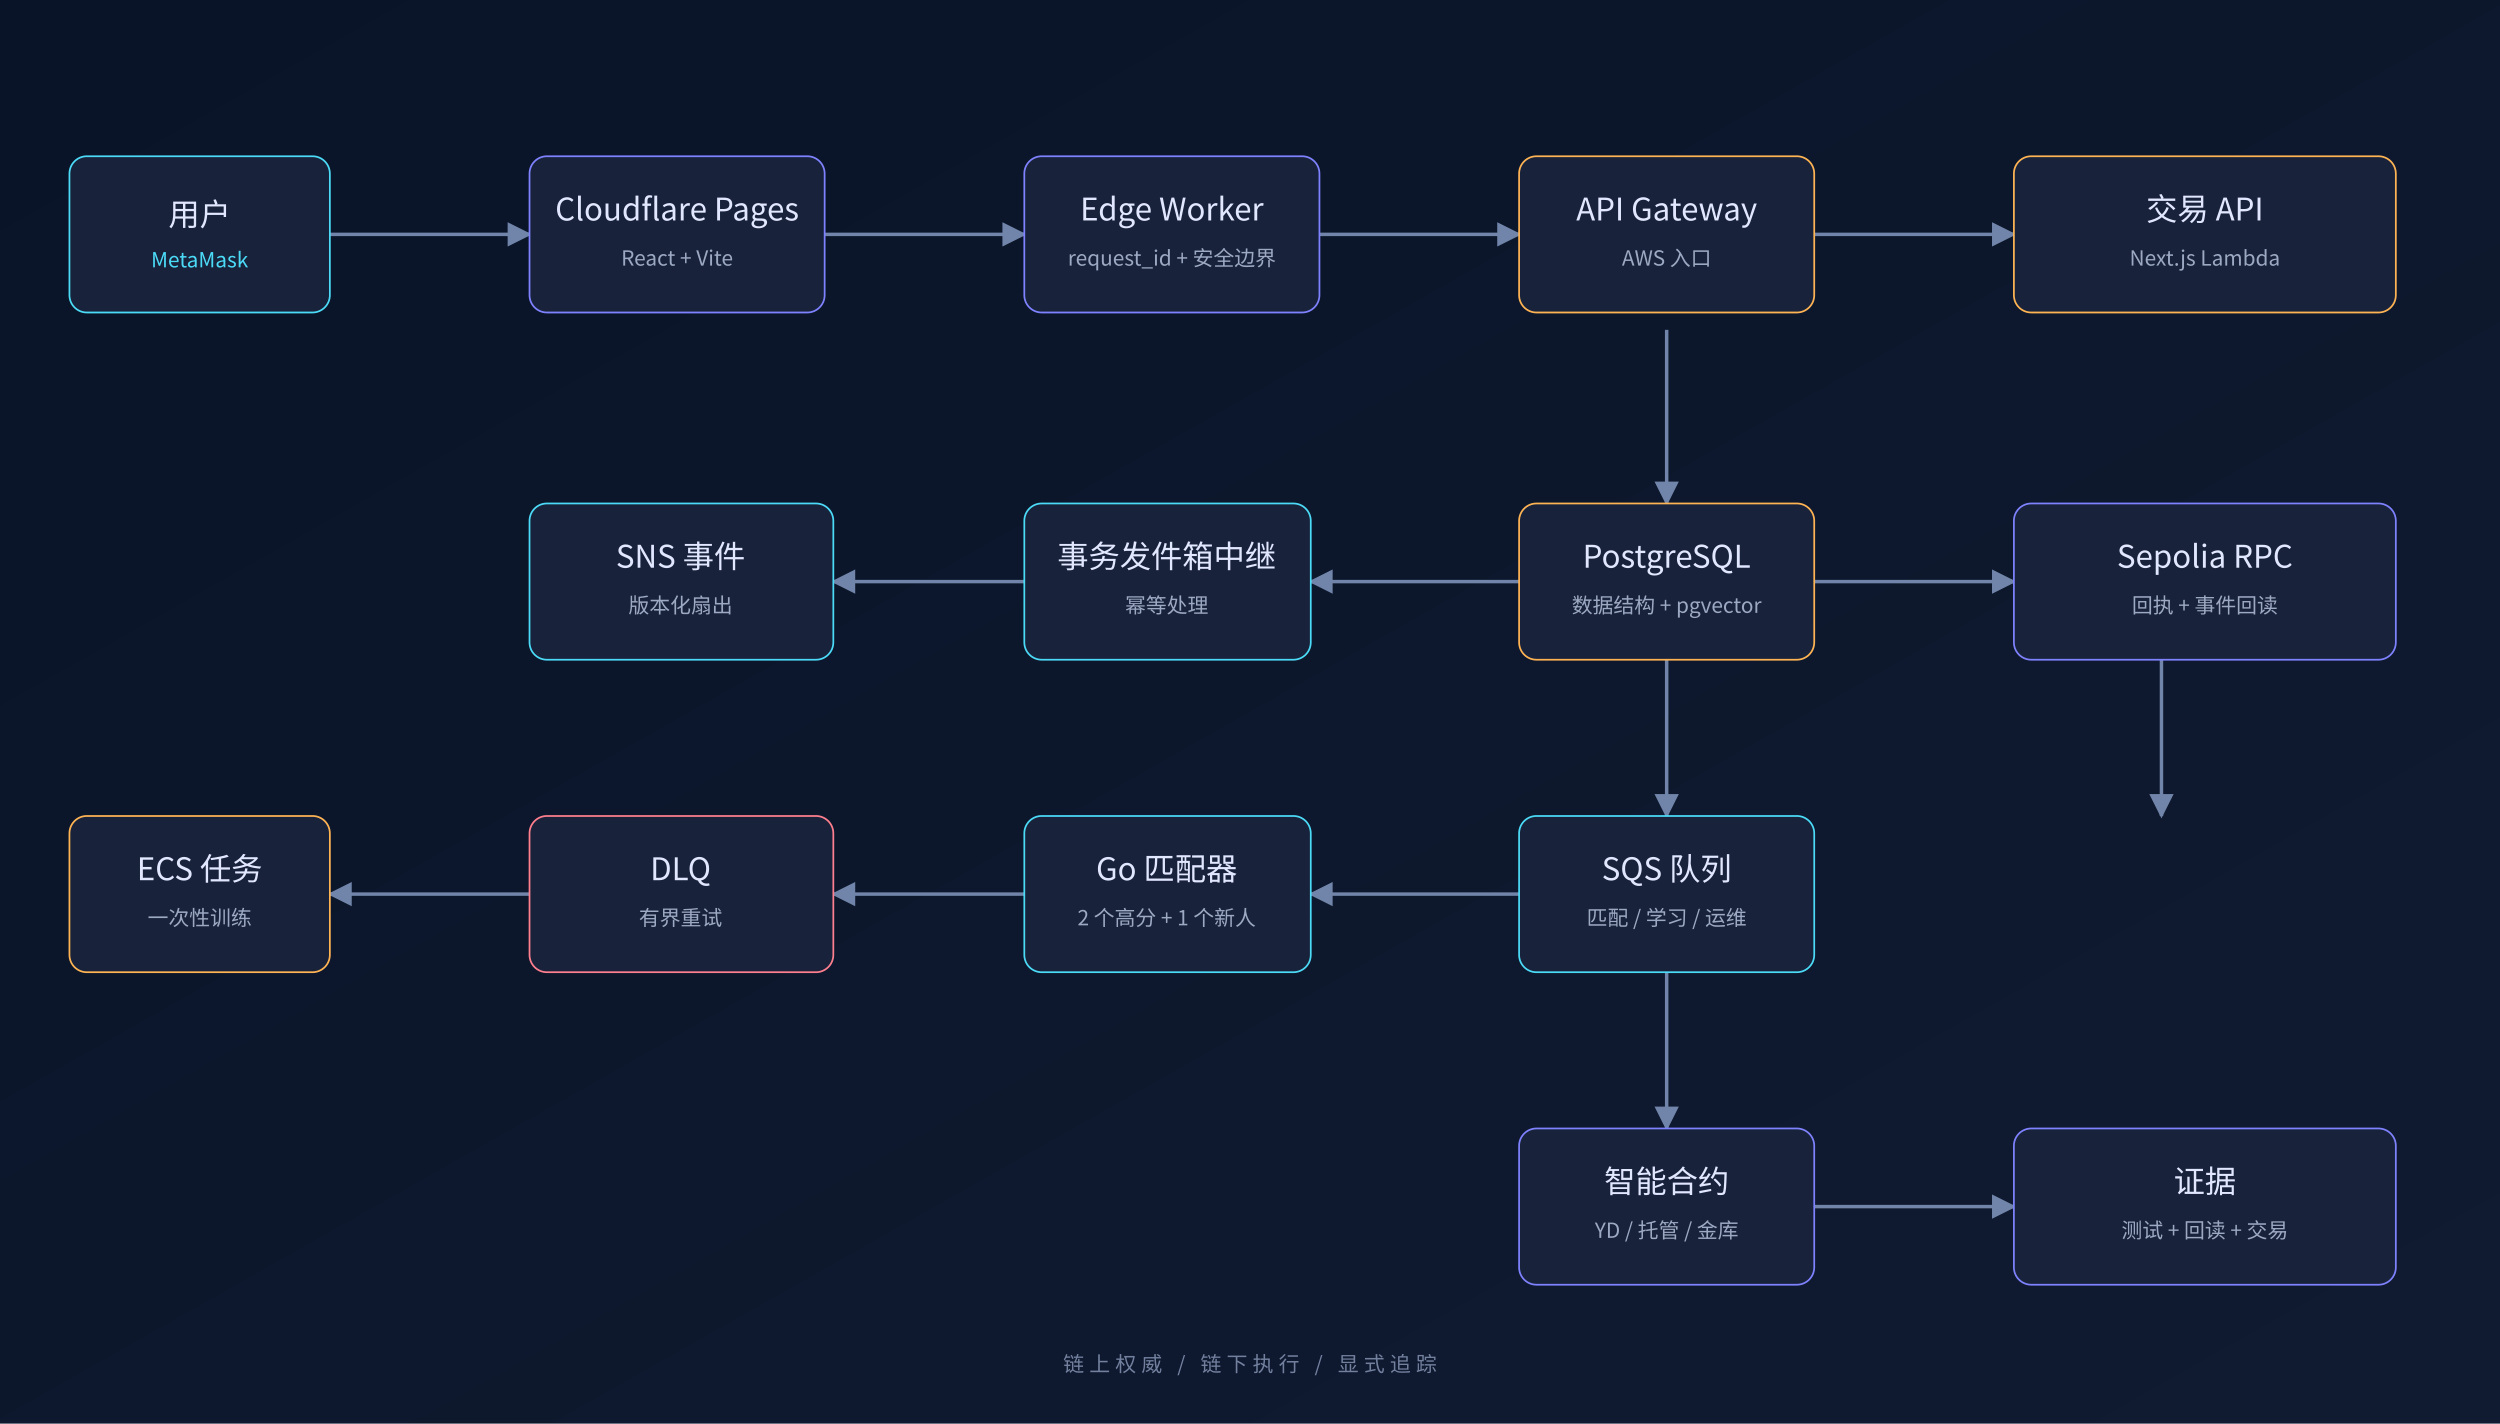
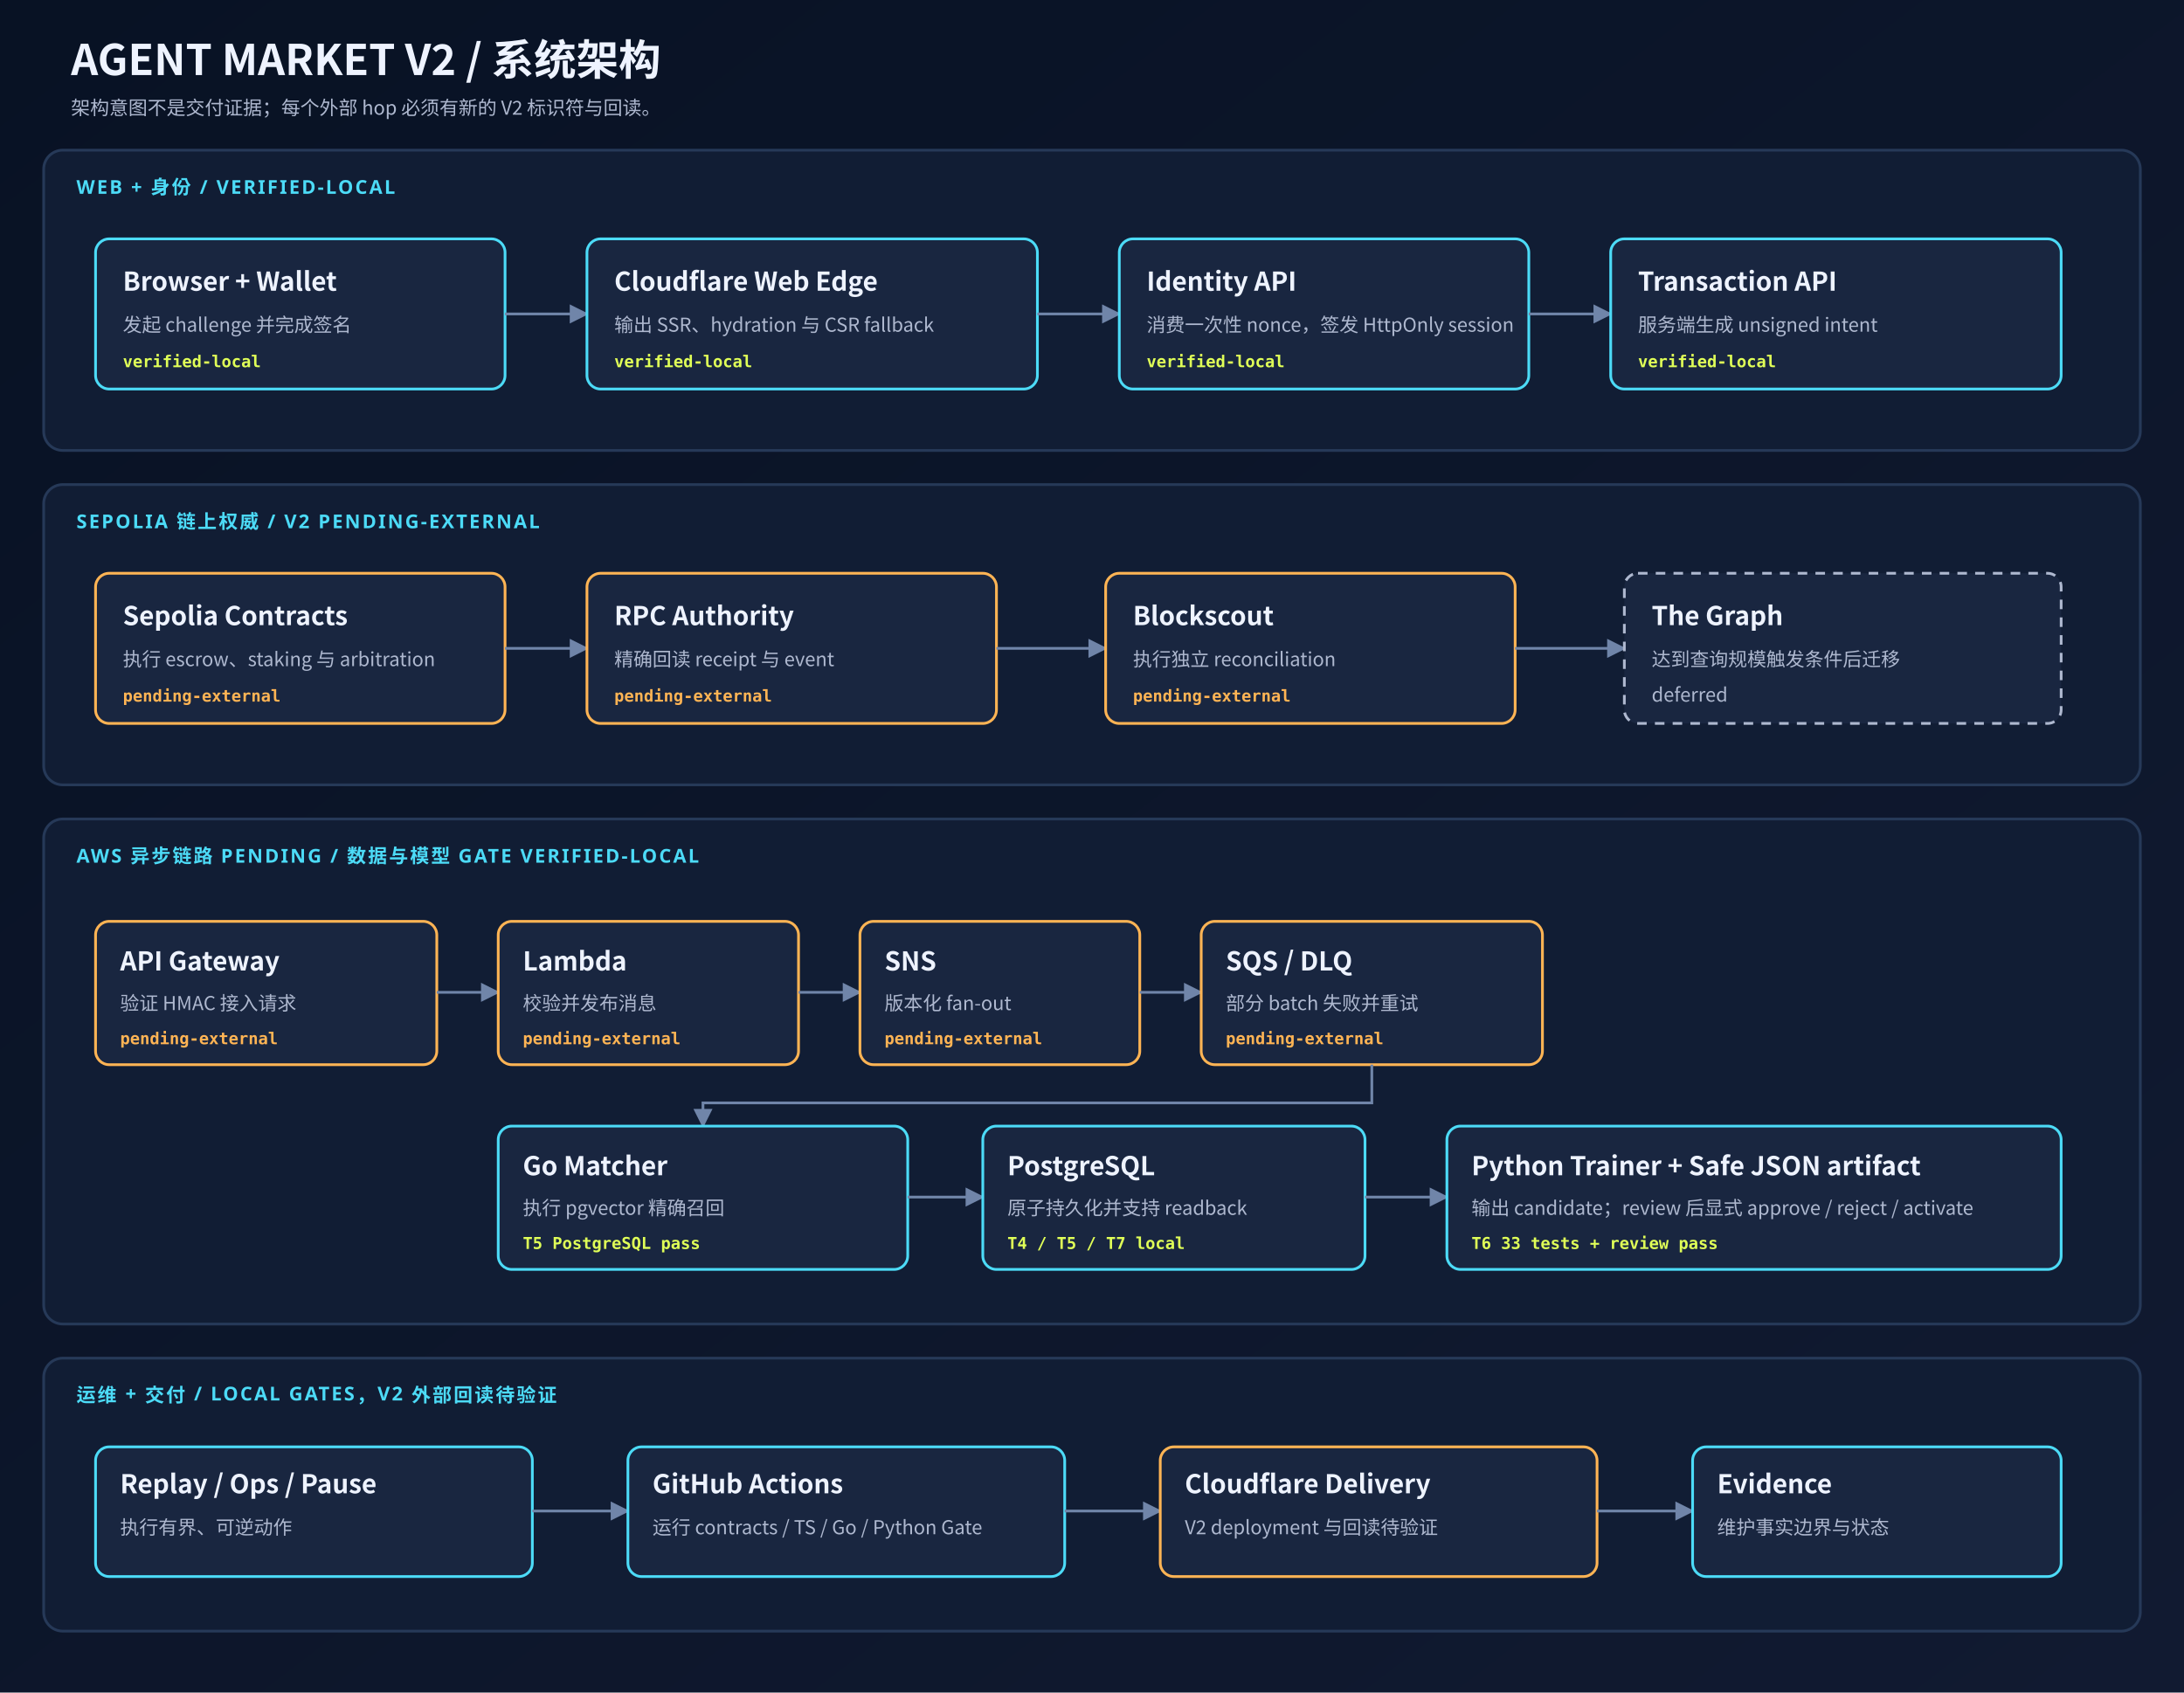
- <svg xmlns="http://www.w3.org/2000/svg" viewBox="0 0 1440 820" role="img" aria-labelledby="title desc">
+ <svg xmlns="http://www.w3.org/2000/svg" width="1600" height="1240" viewBox="0 0 1600 1240" data-actors="browser-wallet|cloudflare-web|identity-api|transaction-api|sepolia-contracts|rpc-authority|blockscout|the-graph|api-gateway|lambda|sns|sqs-dlq|go-matcher|postgresql|python-trainer|replay-ops-pause|github-actions|cloudflare-delivery|evidence" data-lanes="web-identity|chain-authority|aws-async-ml|operations-delivery" role="img" aria-labelledby="title desc">
  <defs>
-     <linearGradient id="bg" x1="0" y1="0" x2="1" y2="1">
-       <stop stop-color="#0a1428" />
-       <stop offset="1" stop-color="#101a31" />
+     <linearGradient id="bg" x2="1" y2="1">
+       <stop stop-color="#081224" />
+       <stop offset="1" stop-color="#111a31" />
    </linearGradient>
-     <linearGradient id="edge" x1="0" x2="1">
-       <stop stop-color="#7f82ff" />
-       <stop offset="1" stop-color="#4cdbf7" />
-     </linearGradient>
-     <filter id="glow">
-       <feGaussianBlur stdDeviation="5" result="b" />
-       <feMerge>
-         <feMergeNode in="b" />
-         <feMergeNode in="SourceGraphic" />
-       </feMerge>
-     </filter>
-     <marker id="arrow" viewBox="0 0 10 10" refX="9" refY="5" markerWidth="7" markerHeight="7" orient="auto-start-reverse">
+     <marker id="arrow" viewBox="0 0 10 10" refX="9" refY="5" markerWidth="7" markerHeight="7" orient="auto">
      <path d="M0 0 10 5 0 10z" fill="#7085a9" />
    </marker>
+     <style>.lane{fill:#111d34;stroke:#263958;stroke-width:2}.box{fill:#192640;stroke:#4cdbf7;stroke-width:2}.external{stroke:#ffb454}.deferred{stroke:#aeb8cf;stroke-dasharray:7 6}.title{fill:#eef3ff;font:700 31px PingFang SC,Noto Sans CJK SC,sans-serif}.name{fill:#eef3ff;font:700 19px PingFang SC,Noto Sans CJK SC,sans-serif}.detail{fill:#aeb8cf;font:14px PingFang SC,Noto Sans CJK SC,sans-serif}.lane-title{fill:#4cdbf7;font:700 14px IBM Plex Mono,PingFang SC,sans-serif;letter-spacing:1.4px}.status-local{fill:#e0ff57;font:700 12px IBM Plex Mono,monospace}.status-pending{fill:#ffb454;font:700 12px IBM Plex Mono,monospace}.path{stroke:#7085a9;stroke-width:2;fill:none;marker-end:url(#arrow)}</style>
  </defs>
-   <rect width="1440" height="820" fill="url(#bg)" />
-   <g fill="none" stroke="#7085a9" stroke-width="2" marker-end="url(#arrow)">
-     <path d="M190 135H305" />
-     <path d="M475 135H590" />
-     <path d="M760 135H875" />
-     <path d="M1045 135H1160" />
-     <path d="M960 190V290" />
-     <path d="M960 380V470" />
-     <path d="M875 335H755" />
-     <path d="M590 335H480" />
-     <path d="M1045 335H1160" />
-     <path d="M1245 380V470" />
-     <path d="M960 560V650" />
-     <path d="M875 515H755" />
-     <path d="M590 515H480" />
-     <path d="M305 515H190" />
-     <path d="M1045 695H1160" />
+   <rect width="1600" height="1240" fill="url(#bg)" />
+   <text x="52" y="55" class="title">AGENT MARKET V2 / 系统架构</text>
+   <text x="52" y="84" class="detail">架构意图不是交付证据；每个外部 hop 必须有新的 V2 标识符与回读。</text>
+   <rect class="lane" x="32" y="110" width="1536" height="220" rx="14" />
+   <text x="56" y="142" class="lane-title">WEB + 身份 / VERIFIED-LOCAL</text>
+   <g transform="translate(70 175)">
+     <rect class="box" width="300" height="110" rx="10" />
+     <text x="20" y="38" class="name">Browser + Wallet</text>
+     <text x="20" y="68" class="detail">发起 challenge 并完成签名</text>
+     <text x="20" y="94" class="status-local">verified-local</text>
  </g>
-   <g font-family="PingFang SC,Noto Sans CJK SC,Arial" text-anchor="middle">
-     <g transform="translate(40 90)">
-       <rect width="150" height="90" rx="10" fill="#18233b" stroke="#4cdbf7" />
-       <text x="75" y="40" fill="#e1e7ff" font-size="18">用户</text>
-       <text x="75" y="64" fill="#4cdbf7" font-size="12">MetaMask</text>
-     </g>
-     <g transform="translate(305 90)">
-       <rect width="170" height="90" rx="10" fill="#18233b" stroke="#7f82ff" />
-       <text x="85" y="37" fill="#e1e7ff" font-size="18">Cloudflare Pages</text>
-       <text x="85" y="63" fill="#9da8c2" font-size="12">React + Vite</text>
-     </g>
-     <g transform="translate(590 90)">
-       <rect width="170" height="90" rx="10" fill="#18233b" stroke="#7f82ff" />
-       <text x="85" y="37" fill="#e1e7ff" font-size="18">Edge Worker</text>
-       <text x="85" y="63" fill="#9da8c2" font-size="12">request_id + 安全边界</text>
-     </g>
-     <g transform="translate(875 90)">
-       <rect width="170" height="90" rx="10" fill="#18233b" stroke="#ffb454" />
-       <text x="85" y="37" fill="#e1e7ff" font-size="18">API Gateway</text>
-       <text x="85" y="63" fill="#9da8c2" font-size="12">AWS 入口</text>
-     </g>
-     <g transform="translate(1160 90)">
-       <rect width="220" height="90" rx="10" fill="#18233b" stroke="#ffb454" />
-       <text x="110" y="37" fill="#e1e7ff" font-size="18">交易 API</text>
-       <text x="110" y="63" fill="#9da8c2" font-size="12">Next.js Lambda</text>
-     </g>
-     <g transform="translate(875 290)">
-       <rect width="170" height="90" rx="10" fill="#18233b" stroke="#ffb454" />
-       <text x="85" y="37" fill="#e1e7ff" font-size="18">PostgreSQL</text>
-       <text x="85" y="63" fill="#9da8c2" font-size="12">数据结构 + pgvector</text>
-     </g>
-     <g transform="translate(590 290)">
-       <rect width="165" height="90" rx="10" fill="#18233b" stroke="#4cdbf7" />
-       <text x="82" y="37" fill="#e1e7ff" font-size="18">事务发件箱中继</text>
-       <text x="82" y="63" fill="#9da8c2" font-size="12">幂等处理</text>
-     </g>
-     <g transform="translate(305 290)">
-       <rect width="175" height="90" rx="10" fill="#18233b" stroke="#4cdbf7" />
-       <text x="87" y="37" fill="#e1e7ff" font-size="18">SNS 事件</text>
-       <text x="87" y="63" fill="#9da8c2" font-size="12">版本化扇出</text>
-     </g>
-     <g transform="translate(1160 290)">
-       <rect width="220" height="90" rx="10" fill="#18233b" stroke="#7f82ff" />
-       <text x="110" y="37" fill="#e1e7ff" font-size="18">Sepolia RPC</text>
-       <text x="110" y="63" fill="#9da8c2" font-size="12">回执 + 事件回读</text>
-     </g>
-     <g transform="translate(875 470)">
-       <rect width="170" height="90" rx="10" fill="#18233b" stroke="#4cdbf7" />
-       <text x="85" y="37" fill="#e1e7ff" font-size="18">SQS 队列</text>
-       <text x="85" y="63" fill="#9da8c2" font-size="12">匹配 / 学习 / 运维</text>
-     </g>
-     <g transform="translate(590 470)">
-       <rect width="165" height="90" rx="10" fill="#18233b" stroke="#4cdbf7" />
-       <text x="82" y="37" fill="#e1e7ff" font-size="18">Go 匹配器</text>
-       <text x="82" y="63" fill="#9da8c2" font-size="12">2 个高分 + 1 个新人</text>
-     </g>
-     <g transform="translate(305 470)">
-       <rect width="175" height="90" rx="10" fill="#18233b" stroke="#ff7f8e" />
-       <text x="87" y="37" fill="#e1e7ff" font-size="18">DLQ</text>
-       <text x="87" y="63" fill="#9da8c2" font-size="12">有界重试</text>
-     </g>
-     <g transform="translate(40 470)">
-       <rect width="150" height="90" rx="10" fill="#18233b" stroke="#ffb454" />
-       <text x="75" y="37" fill="#e1e7ff" font-size="18">ECS 任务</text>
-       <text x="75" y="63" fill="#9da8c2" font-size="12">一次性训练</text>
-     </g>
-     <g transform="translate(875 650)">
-       <rect width="170" height="90" rx="10" fill="#18233b" stroke="#7f82ff" />
-       <text x="85" y="37" fill="#e1e7ff" font-size="18">智能合约</text>
-       <text x="85" y="63" fill="#9da8c2" font-size="12">YD / 托管 / 金库</text>
-     </g>
-     <g transform="translate(1160 650)">
-       <rect width="220" height="90" rx="10" fill="#18233b" stroke="#7f82ff" />
-       <text x="110" y="37" fill="#e1e7ff" font-size="18">证据</text>
-       <text x="110" y="63" fill="#9da8c2" font-size="12">测试 + 回读 + 交易</text>
-     </g>
-     <text x="720" y="790" fill="#72809e" font-size="12" letter-spacing="3">链上权威 / 链下执行 / 显式追踪</text>
+   <path class="path" d="M370 230H430" />
+   <g transform="translate(430 175)">
+     <rect class="box" width="330" height="110" rx="10" />
+     <text x="20" y="38" class="name">Cloudflare Web Edge</text>
+     <text x="20" y="68" class="detail">输出 SSR、hydration 与 CSR fallback</text>
+     <text x="20" y="94" class="status-local">verified-local</text>
+   </g>
+   <path class="path" d="M760 230H820" />
+   <g transform="translate(820 175)">
+     <rect class="box" width="300" height="110" rx="10" />
+     <text x="20" y="38" class="name">Identity API</text>
+     <text x="20" y="68" class="detail">消费一次性 nonce，签发 HttpOnly session</text>
+     <text x="20" y="94" class="status-local">verified-local</text>
+   </g>
+   <path class="path" d="M1120 230H1180" />
+   <g transform="translate(1180 175)">
+     <rect class="box" width="330" height="110" rx="10" />
+     <text x="20" y="38" class="name">Transaction API</text>
+     <text x="20" y="68" class="detail">服务端生成 unsigned intent</text>
+     <text x="20" y="94" class="status-local">verified-local</text>
+   </g>
+   <rect class="lane" x="32" y="355" width="1536" height="220" rx="14" />
+   <text x="56" y="387" class="lane-title">SEPOLIA 链上权威 / V2 PENDING-EXTERNAL</text>
+   <g transform="translate(70 420)">
+     <rect class="box external" width="300" height="110" rx="10" />
+     <text x="20" y="38" class="name">Sepolia Contracts</text>
+     <text x="20" y="68" class="detail">执行 escrow、staking 与 arbitration</text>
+     <text x="20" y="94" class="status-pending">pending-external</text>
+   </g>
+   <path class="path" d="M370 475H430" />
+   <g transform="translate(430 420)">
+     <rect class="box external" width="300" height="110" rx="10" />
+     <text x="20" y="38" class="name">RPC Authority</text>
+     <text x="20" y="68" class="detail">精确回读 receipt 与 event</text>
+     <text x="20" y="94" class="status-pending">pending-external</text>
+   </g>
+   <path class="path" d="M730 475H810" />
+   <g transform="translate(810 420)">
+     <rect class="box external" width="300" height="110" rx="10" />
+     <text x="20" y="38" class="name">Blockscout</text>
+     <text x="20" y="68" class="detail">执行独立 reconciliation</text>
+     <text x="20" y="94" class="status-pending">pending-external</text>
+   </g>
+   <path class="path" d="M1110 475H1190" />
+   <g transform="translate(1190 420)">
+     <rect class="box deferred" width="320" height="110" rx="10" />
+     <text x="20" y="38" class="name">The Graph</text>
+     <text x="20" y="68" class="detail">达到查询规模触发条件后迁移</text>
+     <text x="20" y="94" class="detail">deferred</text>
+   </g>
+   <rect class="lane" x="32" y="600" width="1536" height="370" rx="14" />
+   <text x="56" y="632" class="lane-title">AWS 异步链路 PENDING / 数据与模型 GATE VERIFIED-LOCAL</text>
+   <g transform="translate(70 675)">
+     <rect class="box external" width="250" height="105" rx="10" />
+     <text x="18" y="36" class="name">API Gateway</text>
+     <text x="18" y="65" class="detail">验证 HMAC 接入请求</text>
+     <text x="18" y="90" class="status-pending">pending-external</text>
+   </g>
+   <path class="path" d="M320 727H365" />
+   <g transform="translate(365 675)">
+     <rect class="box external" width="220" height="105" rx="10" />
+     <text x="18" y="36" class="name">Lambda</text>
+     <text x="18" y="65" class="detail">校验并发布消息</text>
+     <text x="18" y="90" class="status-pending">pending-external</text>
+   </g>
+   <path class="path" d="M585 727H630" />
+   <g transform="translate(630 675)">
+     <rect class="box external" width="205" height="105" rx="10" />
+     <text x="18" y="36" class="name">SNS</text>
+     <text x="18" y="65" class="detail">版本化 fan-out</text>
+     <text x="18" y="90" class="status-pending">pending-external</text>
+   </g>
+   <path class="path" d="M835 727H880" />
+   <g transform="translate(880 675)">
+     <rect class="box external" width="250" height="105" rx="10" />
+     <text x="18" y="36" class="name">SQS / DLQ</text>
+     <text x="18" y="65" class="detail">部分 batch 失败并重试</text>
+     <text x="18" y="90" class="status-pending">pending-external</text>
+   </g>
+   <path class="path" d="M1005 780V808H515V825" />
+   <g transform="translate(365 825)">
+     <rect class="box" width="300" height="105" rx="10" />
+     <text x="18" y="36" class="name">Go Matcher</text>
+     <text x="18" y="65" class="detail">执行 pgvector 精确召回</text>
+     <text x="18" y="90" class="status-local">T5 PostgreSQL pass</text>
+   </g>
+   <path class="path" d="M665 877H720" />
+   <g transform="translate(720 825)">
+     <rect class="box" width="280" height="105" rx="10" />
+     <text x="18" y="36" class="name">PostgreSQL</text>
+     <text x="18" y="65" class="detail">原子持久化并支持 readback</text>
+     <text x="18" y="90" class="status-local">T4 / T5 / T7 local</text>
+   </g>
+   <path class="path" d="M1000 877H1060" />
+   <g transform="translate(1060 825)">
+     <rect class="box" width="450" height="105" rx="10" />
+     <text x="18" y="36" class="name">Python Trainer + Safe JSON artifact</text>
+     <text x="18" y="65" class="detail">输出 candidate；review 后显式 approve / reject / activate</text>
+     <text x="18" y="90" class="status-local">T6 33 tests + review pass</text>
+   </g>
+   <rect class="lane" x="32" y="995" width="1536" height="200" rx="14" />
+   <text x="56" y="1027" class="lane-title">运维 + 交付 / LOCAL GATES，V2 外部回读待验证</text>
+   <g transform="translate(70 1060)">
+     <rect class="box" width="320" height="95" rx="10" />
+     <text x="18" y="34" class="name">Replay / Ops / Pause</text>
+     <text x="18" y="64" class="detail">执行有界、可逆动作</text>
+   </g>
+   <path class="path" d="M390 1107H460" />
+   <g transform="translate(460 1060)">
+     <rect class="box" width="320" height="95" rx="10" />
+     <text x="18" y="34" class="name">GitHub Actions</text>
+     <text x="18" y="64" class="detail">运行 contracts / TS / Go / Python Gate</text>
+   </g>
+   <path class="path" d="M780 1107H850" />
+   <g transform="translate(850 1060)">
+     <rect class="box external" width="320" height="95" rx="10" />
+     <text x="18" y="34" class="name">Cloudflare Delivery</text>
+     <text x="18" y="64" class="detail">V2 deployment 与回读待验证</text>
+   </g>
+   <path class="path" d="M1170 1107H1240" />
+   <g transform="translate(1240 1060)">
+     <rect class="box" width="270" height="95" rx="10" />
+     <text x="18" y="34" class="name">Evidence</text>
+     <text x="18" y="64" class="detail">维护事实边界与状态</text>
  </g>
</svg>
